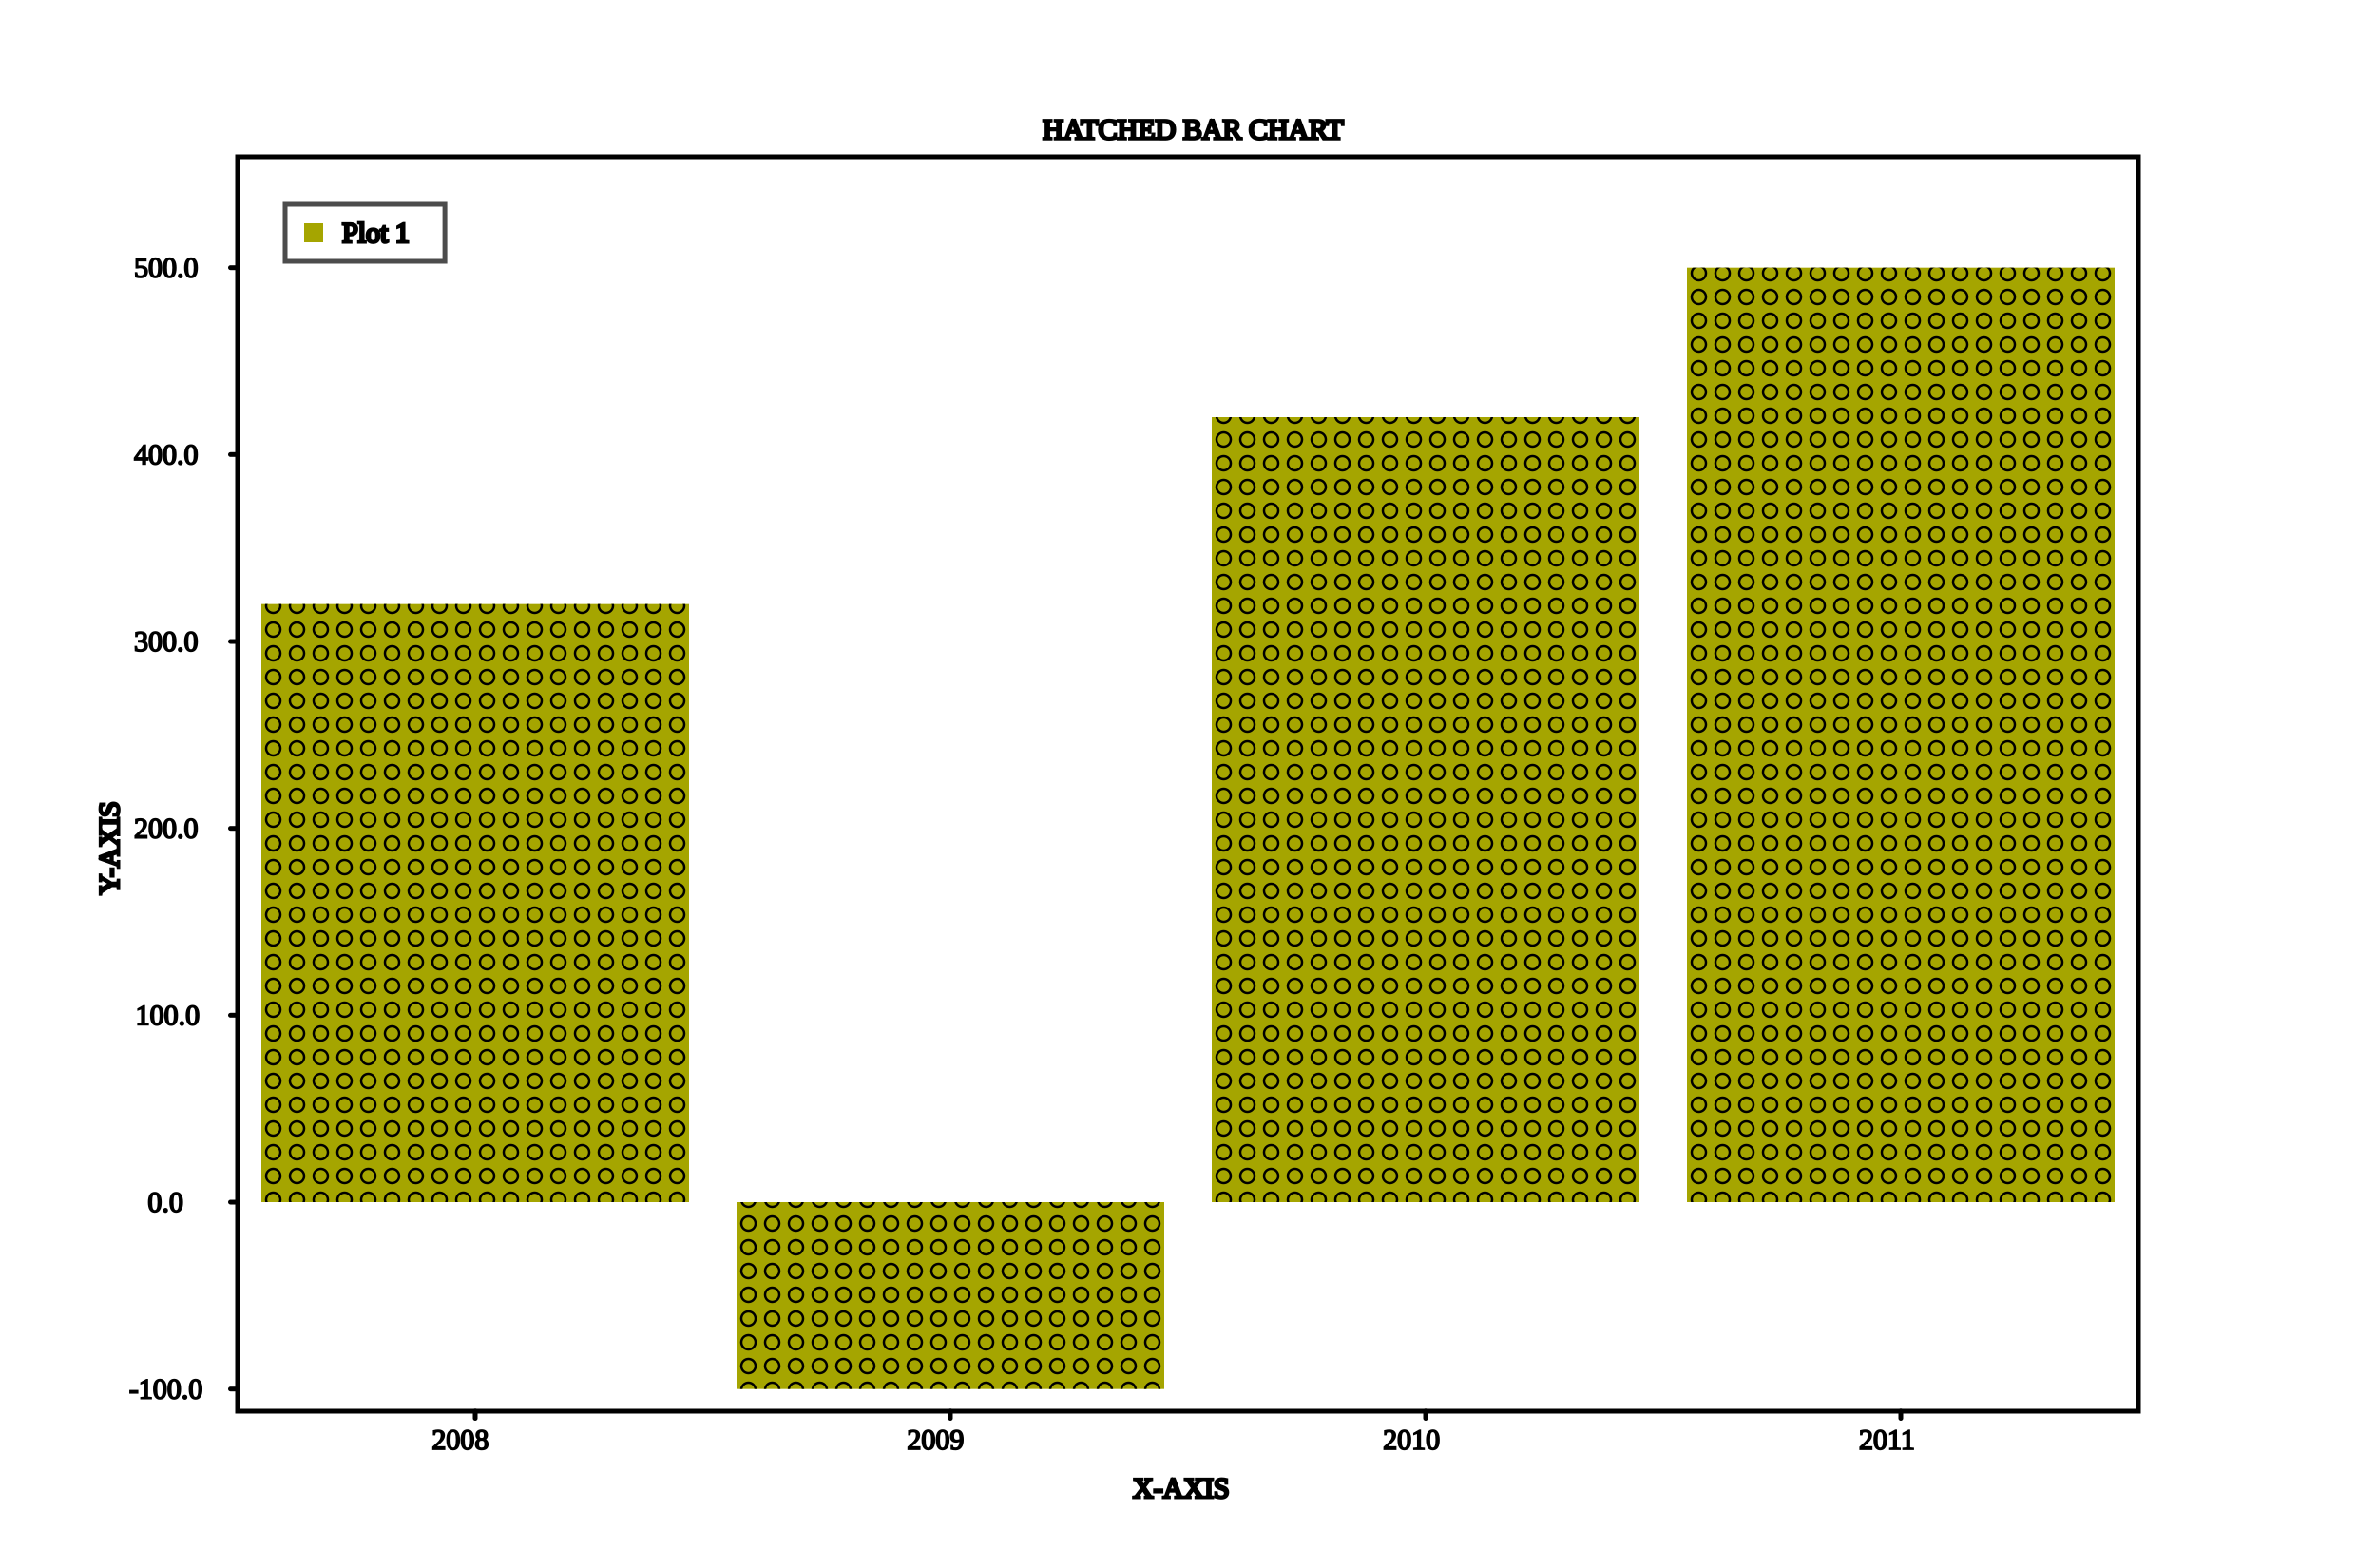
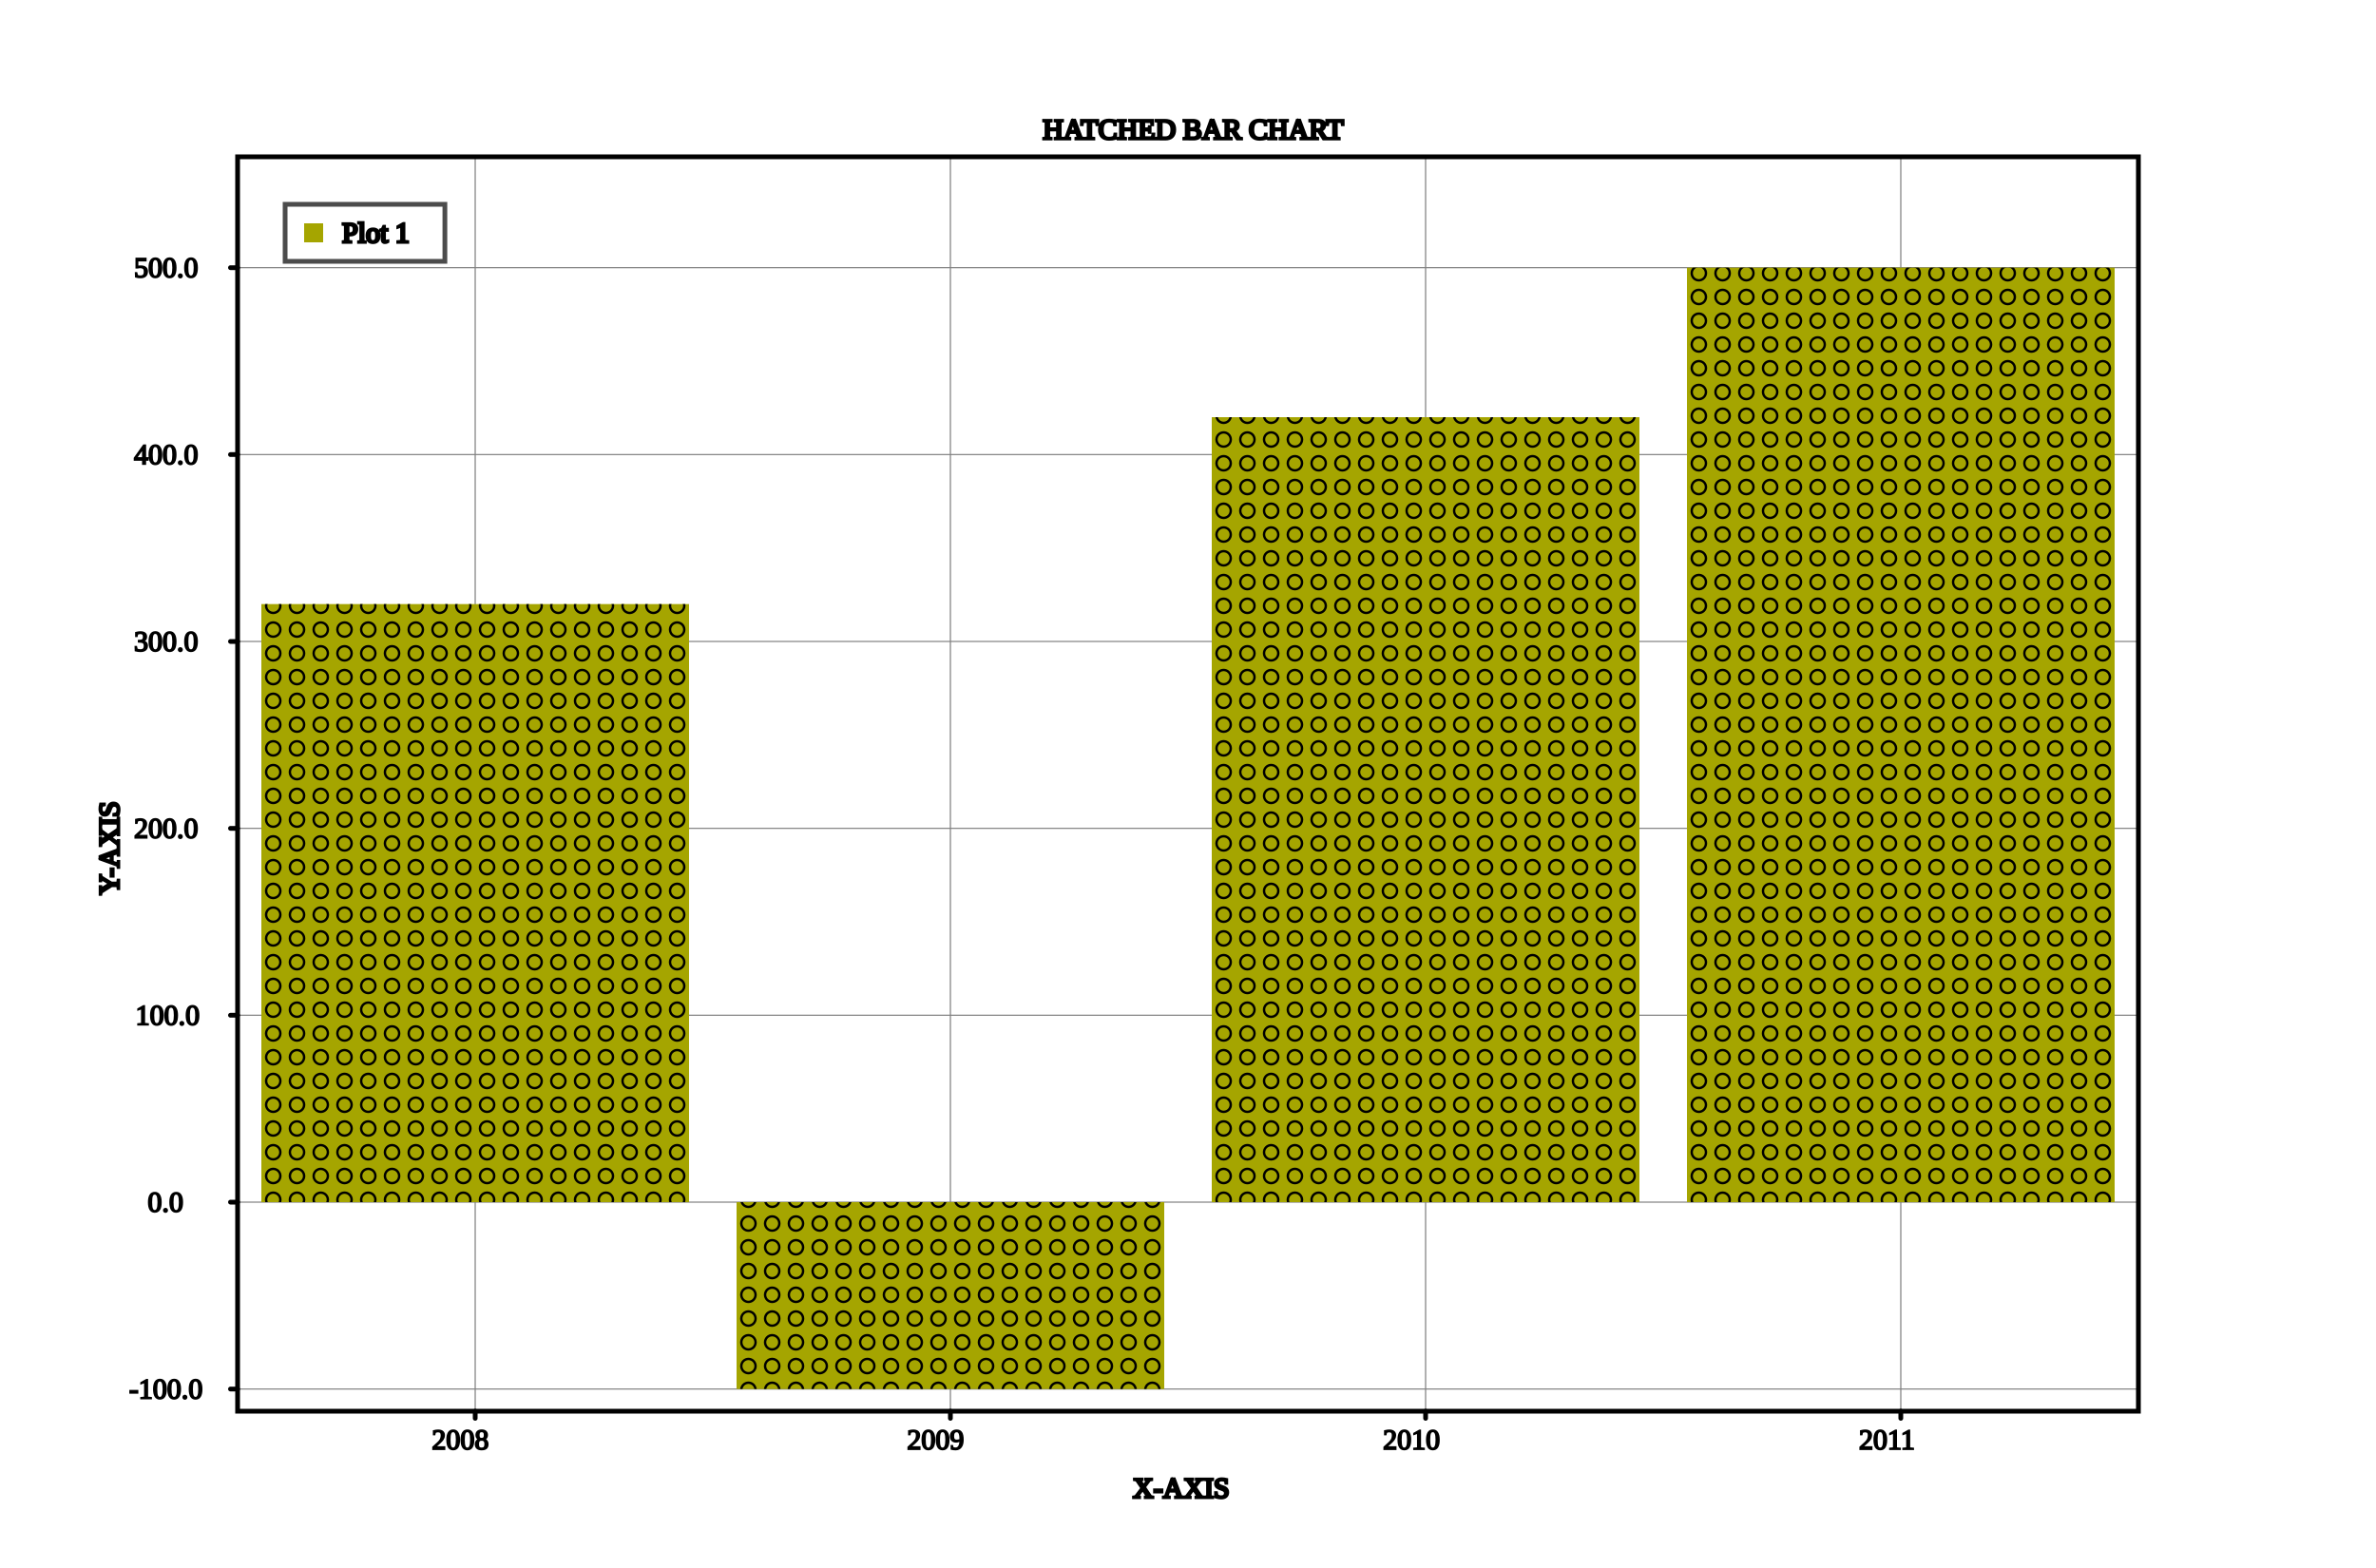
<svg xmlns="http://www.w3.org/2000/svg" height="660.0" width="1000.0" version="4.0">
  <rect width="100%" height="100%" fill="white" />
-   <rect x="100.0" y="66.0" width="800.0" height="528.0" style="fill:rgb(255,255,255);stroke-width:2.0;stroke:rgb(0,0,0);opacity:1" />
+   <line x1="200.0" y1="594.0" x2="200.0" y2="66.0" style="stroke:rgb(127.5,127.5,127.5);stroke-width:0.5;opacity:1.0;stroke-linecap:round" />
+   <line x1="400.0" y1="594.0" x2="400.0" y2="66.0" style="stroke:rgb(127.5,127.5,127.5);stroke-width:0.5;opacity:1.0;stroke-linecap:round" />
+   <line x1="600.0" y1="594.0" x2="600.0" y2="66.0" style="stroke:rgb(127.5,127.5,127.5);stroke-width:0.5;opacity:1.0;stroke-linecap:round" />
+   <line x1="800.0" y1="594.0" x2="800.0" y2="66.0" style="stroke:rgb(127.5,127.5,127.5);stroke-width:0.5;opacity:1.0;stroke-linecap:round" />
+   <line x1="100.0" y1="506.0" x2="900.0" y2="506.0" style="stroke:rgb(127.5,127.5,127.5);stroke-width:0.5;opacity:1.0;stroke-linecap:round" />
+   <line x1="100.0" y1="427.333" x2="900.0" y2="427.333" style="stroke:rgb(127.5,127.5,127.5);stroke-width:0.5;opacity:1.0;stroke-linecap:round" />
+   <line x1="100.0" y1="348.667" x2="900.0" y2="348.667" style="stroke:rgb(127.5,127.5,127.5);stroke-width:0.5;opacity:1.0;stroke-linecap:round" />
+   <line x1="100.0" y1="270" x2="900.0" y2="270" style="stroke:rgb(127.5,127.5,127.5);stroke-width:0.5;opacity:1.0;stroke-linecap:round" />
+   <line x1="100.0" y1="191.333" x2="900.0" y2="191.333" style="stroke:rgb(127.5,127.5,127.5);stroke-width:0.5;opacity:1.0;stroke-linecap:round" />
+   <line x1="100.0" y1="112.667" x2="900.0" y2="112.667" style="stroke:rgb(127.5,127.5,127.5);stroke-width:0.5;opacity:1.0;stroke-linecap:round" />
+   <line x1="100.0" y1="584.667" x2="900.0" y2="584.667" style="stroke:rgb(127.5,127.5,127.5);stroke-width:0.5;opacity:1.0;stroke-linecap:round" />
+   <rect x="100.0" y="66.0" width="800.0" height="528.0" style="fill:rgb(255,255,255);stroke-width:2.0;stroke:rgb(0,0,0);opacity:1;fill-opacity:0;" />
  <line x1="200.0" y1="597.0" x2="200.0" y2="594.0" style="stroke:rgb(0.0,0.0,0.0);stroke-width:2.0;opacity:1.0;stroke-linecap:round" />
  <text x="181.74" y="610.0" stroke="#000000" stroke-width="0.7" transform="rotate(-0.0,181.74,610.0)">2008</text>
  <line x1="400.0" y1="597.0" x2="400.0" y2="594.0" style="stroke:rgb(0.0,0.0,0.0);stroke-width:2.0;opacity:1.0;stroke-linecap:round" />
  <text x="381.74" y="610.0" stroke="#000000" stroke-width="0.7" transform="rotate(-0.0,381.74,610.0)">2009</text>
  <line x1="600.0" y1="597.0" x2="600.0" y2="594.0" style="stroke:rgb(0.0,0.0,0.0);stroke-width:2.0;opacity:1.0;stroke-linecap:round" />
  <text x="582.06" y="610.0" stroke="#000000" stroke-width="0.7" transform="rotate(-0.0,582.06,610.0)">2010</text>
  <line x1="800.0" y1="597.0" x2="800.0" y2="594.0" style="stroke:rgb(0.0,0.0,0.0);stroke-width:2.0;opacity:1.0;stroke-linecap:round" />
  <text x="782.38" y="610.0" stroke="#000000" stroke-width="0.7" transform="rotate(-0.0,782.38,610.0)">2011</text>
  <line x1="97.0" y1="506.0" x2="100.0" y2="506.0" style="stroke:rgb(0.0,0.0,0.0);stroke-width:2.0;opacity:1.0;stroke-linecap:round" />
  <text x="62.16" y="510.0" stroke="#000000" stroke-width="0.7" transform="rotate(-0.0,62.16,510.0)">0.0</text>
  <line x1="97.0" y1="427.333" x2="100.0" y2="427.333" style="stroke:rgb(0.0,0.0,0.0);stroke-width:2.0;opacity:1.0;stroke-linecap:round" />
  <text x="57.04" y="431.333" stroke="#000000" stroke-width="0.7" transform="rotate(-0.0,57.04,431.3333)">100.0</text>
  <line x1="97.0" y1="348.667" x2="100.0" y2="348.667" style="stroke:rgb(0.0,0.0,0.0);stroke-width:2.0;opacity:1.0;stroke-linecap:round" />
  <text x="56.4" y="352.667" stroke="#000000" stroke-width="0.7" transform="rotate(-0.0,56.4,352.6667)">200.0</text>
  <line x1="97.0" y1="270" x2="100.0" y2="270" style="stroke:rgb(0.0,0.0,0.0);stroke-width:2.0;opacity:1.0;stroke-linecap:round" />
  <text x="56.4" y="274" stroke="#000000" stroke-width="0.7" transform="rotate(-0.0,56.4,274)">300.0</text>
  <line x1="97.0" y1="191.333" x2="100.0" y2="191.333" style="stroke:rgb(0.0,0.0,0.0);stroke-width:2.0;opacity:1.0;stroke-linecap:round" />
  <text x="56.4" y="195.333" stroke="#000000" stroke-width="0.7" transform="rotate(-0.0,56.4,195.3334)">400.0</text>
  <line x1="97.0" y1="112.667" x2="100.0" y2="112.667" style="stroke:rgb(0.0,0.0,0.0);stroke-width:2.0;opacity:1.0;stroke-linecap:round" />
  <text x="56.4" y="116.667" stroke="#000000" stroke-width="0.7" transform="rotate(-0.0,56.4,116.6667)">500.0</text>
  <line x1="97.0" y1="584.667" x2="100.0" y2="584.667" style="stroke:rgb(0.0,0.0,0.0);stroke-width:2.0;opacity:1.0;stroke-linecap:round" />
  <text x="54.32" y="588.667" stroke="#000000" stroke-width="0.7" transform="rotate(-0.0,54.32,588.6667)">-100.0</text>
  <rect x="110.0" y="254.267" width="180.0" height="251.733" style="fill:rgb(164.985,164.985,0.0);stroke-width:0;stroke:rgb(0,0,0);opacity:1.0" />
  <defs>
    <pattern id="hollowCircleHatch" width="10" height="10" patternUnits="userSpaceOnUse">
      <circle cx="5" cy="5" r="3" stroke="black" stroke-width="1" fill="none" />
    </pattern>
  </defs>
  <rect x="110.0" y="254.267" width="180.0" height="251.733" style="fill:url(#hollowCircleHatch);opacity:1" />
  <rect x="310.0" y="506.0" width="180.0" height="78.667" style="fill:rgb(164.985,164.985,0.0);stroke-width:0;stroke:rgb(0,0,0);opacity:1.0" />
  <rect x="310.0" y="506.0" width="180.0" height="78.667" style="fill:url(#hollowCircleHatch);opacity:1" />
  <rect x="510.0" y="175.6" width="180.0" height="330.4" style="fill:rgb(164.985,164.985,0.0);stroke-width:0;stroke:rgb(0,0,0);opacity:1.0" />
  <rect x="510.0" y="175.6" width="180.0" height="330.4" style="fill:url(#hollowCircleHatch);opacity:1" />
  <rect x="710.0" y="112.667" width="180.0" height="393.333" style="fill:rgb(164.985,164.985,0.0);stroke-width:0;stroke:rgb(0,0,0);opacity:1.0" />
  <rect x="710.0" y="112.667" width="180.0" height="393.333" style="fill:url(#hollowCircleHatch);opacity:1" />
  <text x="438.9" y="58.5" stroke="#000000" stroke-width="1.2" transform="rotate(-0.0,438.9,58.5)">HATCHED BAR CHART</text>
  <text x="476.8" y="630.4" stroke="#000000" stroke-width="1.2" transform="rotate(-0.0,476.8,630.4)">X-AXIS</text>
  <text x="50.0" y="376.6" stroke="#000000" stroke-width="1.2" transform="rotate(-90.0,50.0,376.6)">Y-AXIS</text>
  <rect x="120.0" y="86.0" width="67.24" height="24.0" style="fill:rgb(255.0,255.0,255.0);stroke-width:2.0;stroke:rgb(0.0,0.0,0.0);opacity:0.7" />
  <rect x="128.0" y="94.0" width="8.0" height="8.0" style="fill:rgb(164.985,164.985,0.0);stroke-width:0;stroke:rgb(0,0,0);opacity:1.0" />
  <text x="144.0" y="102.0" stroke="#000000" stroke-width="1.2" transform="rotate(-0.0,144.0,102.0)">Plot 1</text>
</svg>
